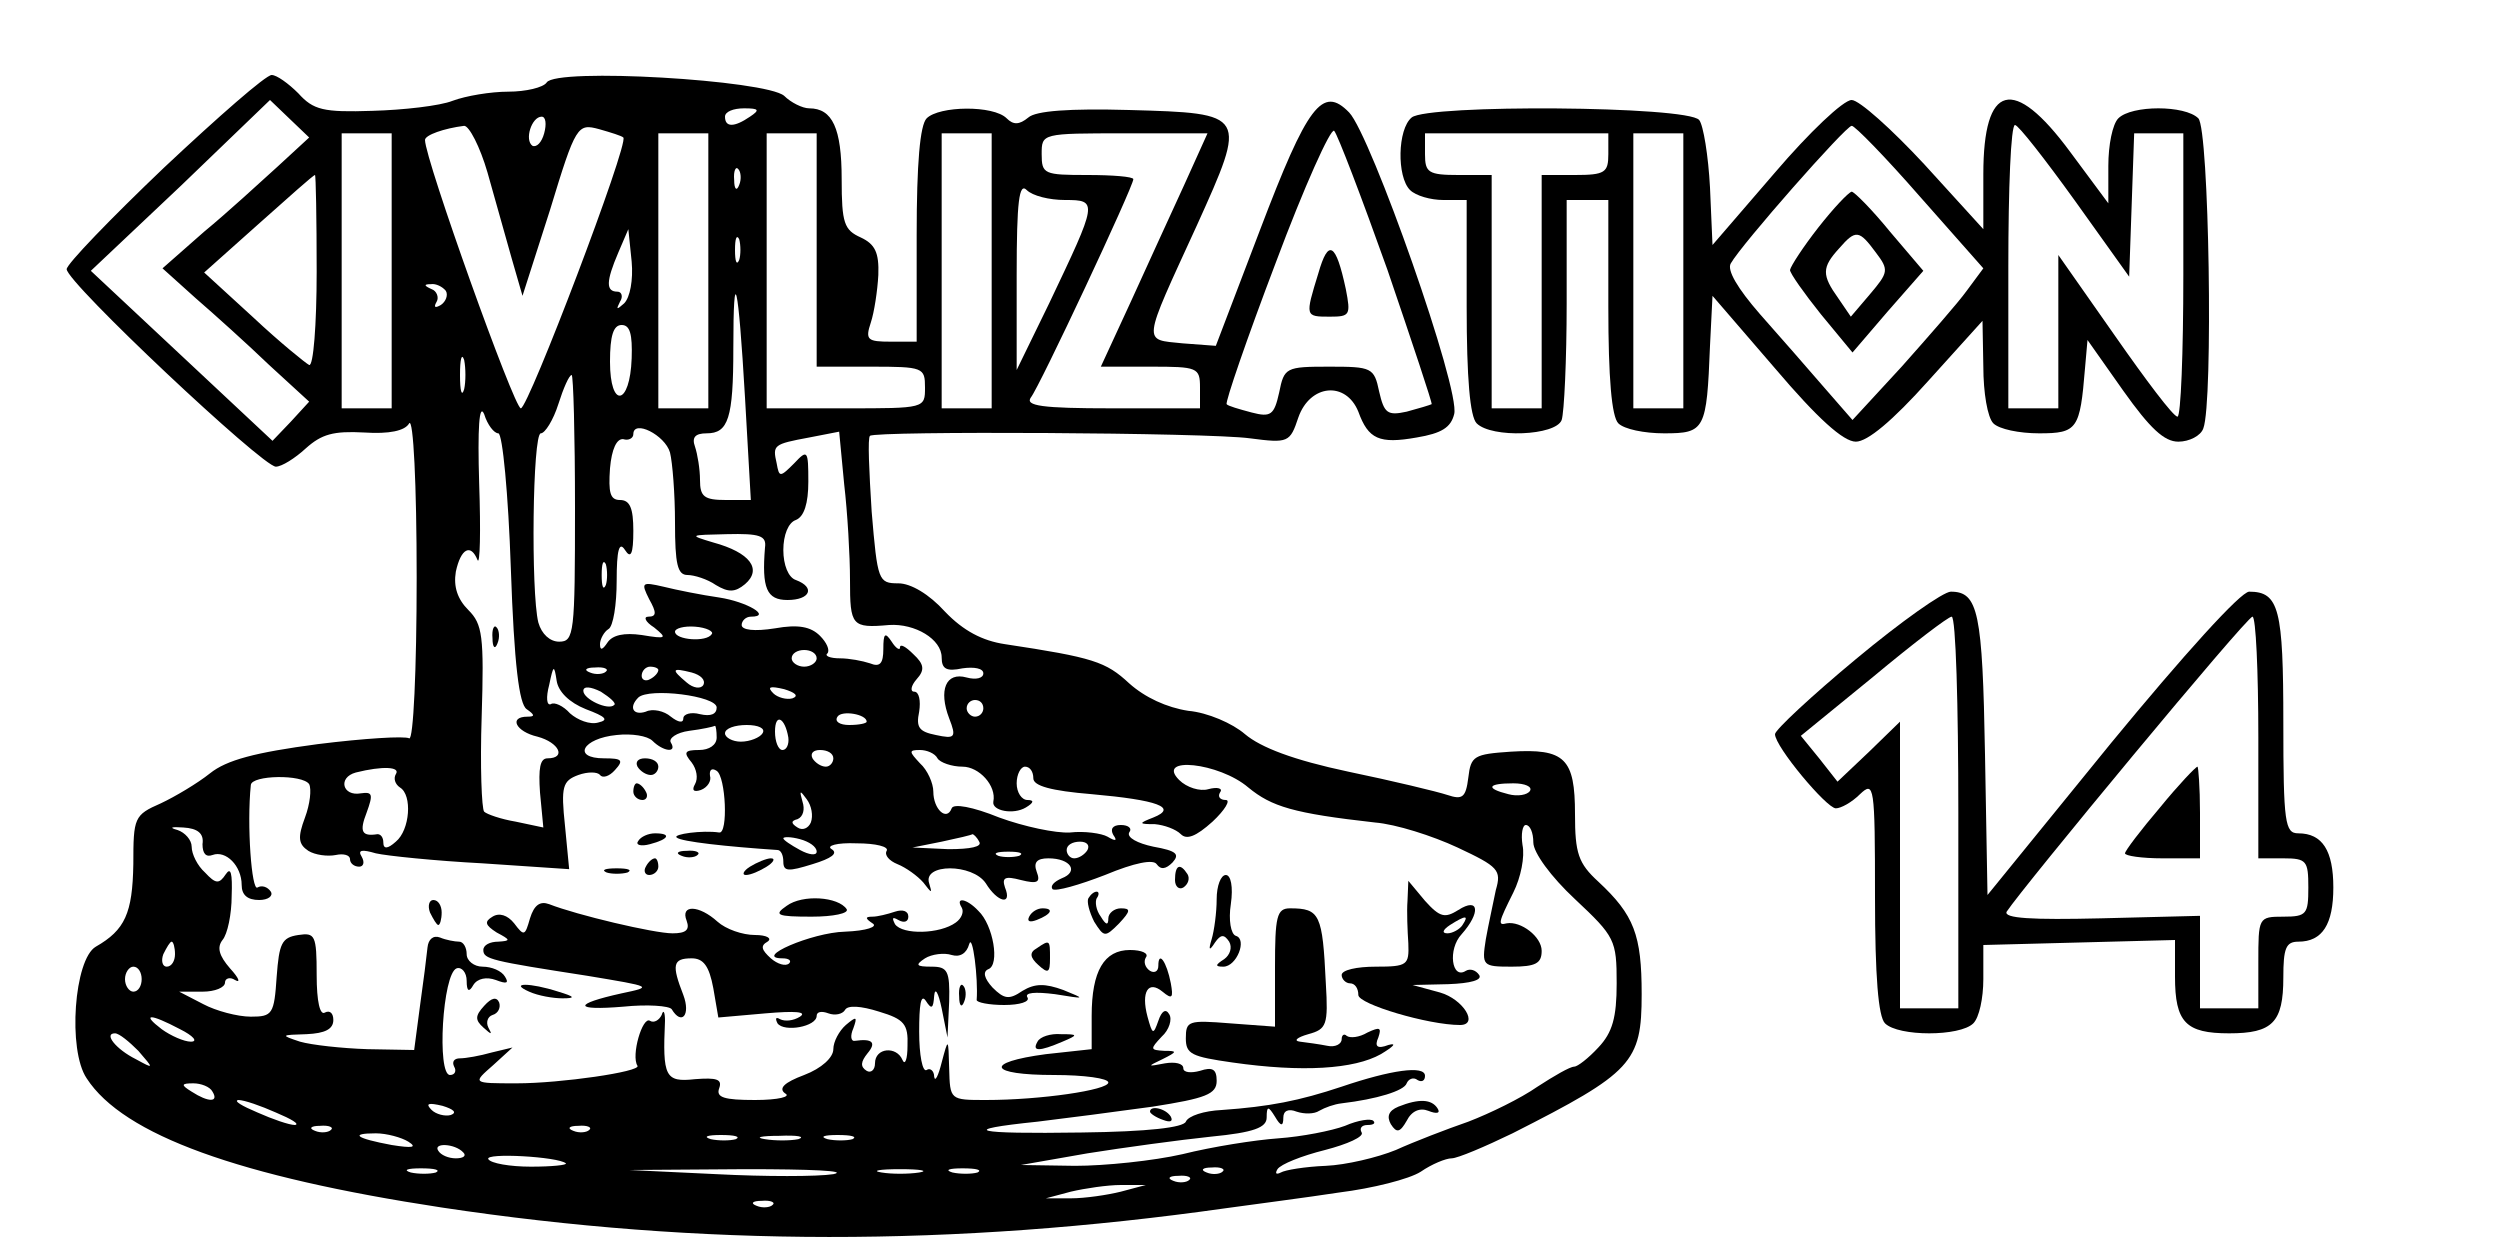
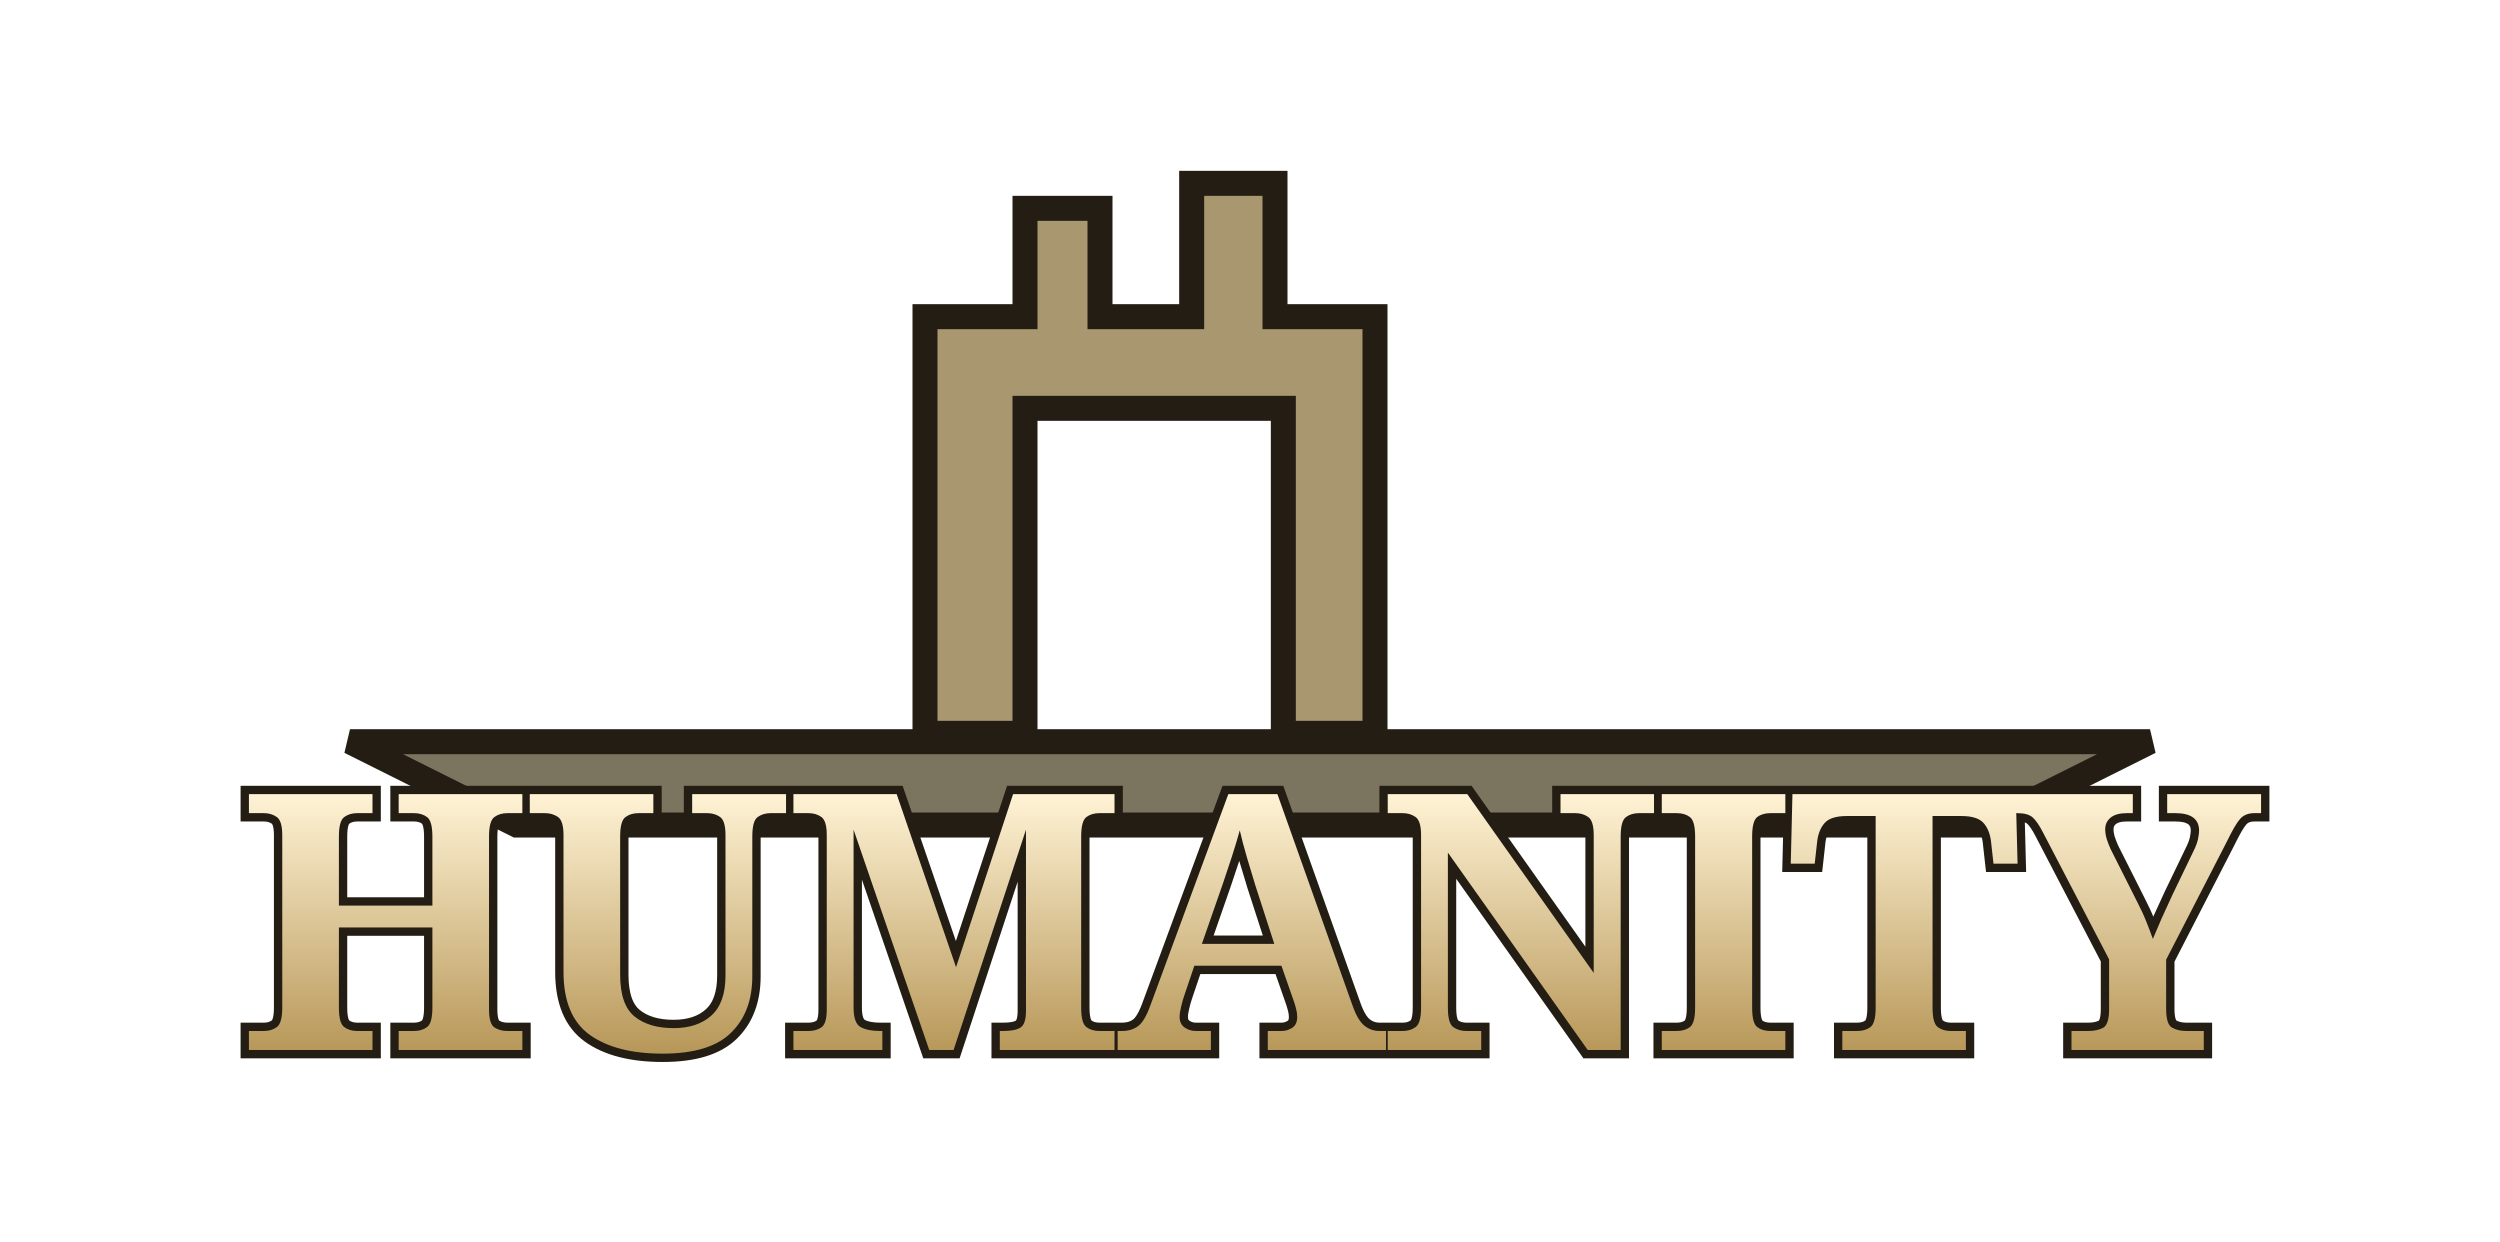
- <svg xmlns="http://www.w3.org/2000/svg" version="1.0" width="300pt" height="149pt" viewBox="0 0 300 149" preserveAspectRatio="xMidYMid meet">
-   <g transform="translate(0,149) scale(0.1,-0.1)" fill="#000000" stroke="none">
-     <path d="M197 1289 c-64 -61 -117 -116 -117 -122 0 -16 235 -237 251 -237 7 0 23 10 36 22 19 17 33 21 70 19 30 -2 49 2 54 11 5 7 9 -73 9 -185 0 -111 -4 -196 -9 -193 -5 3 -54 0 -110 -7 -75 -10 -109 -19 -129 -35 -15 -12 -42 -28 -59 -36 -32 -14 -33 -17 -33 -73 -1 -59 -10 -79 -45 -99 -26 -15 -34 -124 -11 -158 44 -68 183 -118 426 -155 311 -47 615 -47 940 -1 36 5 98 13 137 19 40 5 84 16 98 25 13 9 30 16 37 16 7 0 40 14 73 30 144 73 155 85 155 167 0 71 -9 95 -52 135 -24 22 -28 34 -28 81 0 67 -12 79 -77 75 -44 -3 -48 -5 -51 -31 -3 -24 -7 -27 -25 -21 -12 4 -66 17 -119 28 -66 14 -105 29 -124 45 -15 13 -45 26 -68 28 -26 4 -52 16 -71 33 -28 26 -43 31 -149 47 -27 4 -50 16 -72 39 -19 21 -41 34 -56 34 -24 0 -25 3 -32 86 -3 48 -5 89 -2 91 6 6 406 4 456 -3 46 -6 48 -5 58 25 14 40 57 44 72 7 12 -33 25 -39 70 -31 30 5 41 12 45 28 8 29 -100 335 -126 362 -32 33 -50 9 -107 -141 l-53 -139 -40 3 c-48 5 -49 -3 17 141 61 135 61 135 -81 139 -72 2 -112 -1 -121 -9 -11 -9 -18 -9 -26 -1 -16 16 -81 15 -96 0 -8 -8 -12 -54 -12 -140 l0 -128 -31 0 c-28 0 -31 2 -24 23 4 12 8 38 9 57 1 27 -4 37 -21 45 -20 9 -23 17 -23 70 0 61 -11 85 -39 85 -8 0 -22 7 -30 15 -22 19 -274 34 -285 16 -4 -6 -25 -11 -46 -11 -21 0 -51 -5 -67 -11 -15 -6 -59 -11 -96 -12 -59 -2 -71 1 -89 21 -12 12 -26 22 -32 22 -7 0 -64 -50 -129 -111z m136 1 c-21 -19 -60 -55 -88 -78 l-50 -44 40 -36 c22 -19 62 -55 88 -80 l48 -44 -22 -24 -22 -23 -109 102 -109 102 108 102 107 103 24 -23 23 -22 -38 -35z m567 60 c-19 -13 -30 -13 -30 0 0 6 10 10 23 10 18 0 19 -2 7 -10z m-247 -20 c-3 -11 -9 -17 -14 -15 -10 7 -1 35 11 35 5 0 6 -9 3 -20z m-68 -47 c9 -32 22 -78 29 -103 l13 -45 33 103 c31 102 33 104 59 97 14 -4 27 -8 29 -10 7 -7 -114 -325 -123 -325 -8 0 -115 299 -115 322 0 6 23 14 47 17 6 0 19 -25 28 -56z m1080 -117 c30 -88 54 -160 53 -161 -2 -1 -15 -5 -30 -9 -23 -5 -27 -2 -33 24 -6 29 -9 30 -60 30 -52 0 -54 -1 -60 -31 -6 -27 -10 -30 -33 -24 -15 4 -29 8 -30 10 -2 2 24 78 59 170 34 91 66 162 70 158 4 -4 33 -80 64 -167z m-1195 -1 l0 -165 -30 0 -30 0 0 165 0 165 30 0 30 0 0 -165z m380 0 l0 -165 -30 0 -30 0 0 165 0 165 30 0 30 0 0 -165z m130 25 l0 -140 65 0 c63 0 65 -1 65 -25 0 -25 0 -25 -95 -25 l-95 0 0 165 0 165 30 0 30 0 0 -140z m210 -25 l0 -165 -30 0 -30 0 0 165 0 165 30 0 30 0 0 -165z m231 103 c-16 -35 -45 -98 -64 -140 l-36 -78 60 0 c56 0 59 -1 59 -25 l0 -25 -106 0 c-84 0 -104 3 -97 13 10 12 123 253 123 262 0 3 -25 5 -55 5 -52 0 -55 1 -55 25 0 25 0 25 100 25 l99 0 -28 -62z m-534 0 c-3 -8 -6 -5 -6 6 -1 11 2 17 5 13 3 -3 4 -12 1 -19z m-507 -104 c0 -64 -4 -114 -9 -112 -4 2 -35 27 -67 57 l-59 54 65 58 c36 32 66 59 68 59 1 0 2 -52 2 -116z m898 86 c40 0 39 -2 -19 -124 l-39 -80 0 114 c0 89 3 111 12 102 7 -7 27 -12 46 -12z m-529 -124 c-9 -8 -10 -8 -5 2 4 6 2 12 -3 12 -14 0 -14 12 1 47 l12 28 4 -39 c2 -22 -2 -43 -9 -50z m138 52 c-3 -7 -5 -2 -5 12 0 14 2 19 5 13 2 -7 2 -19 0 -25z m-352 -37 c3 -5 0 -13 -6 -17 -7 -4 -9 -3 -5 4 3 5 0 13 -6 15 -9 4 -10 6 -1 6 6 1 14 -3 18 -8z m359 -128 l7 -123 -30 0 c-26 0 -31 4 -31 24 0 13 -3 31 -6 40 -4 11 0 16 14 16 26 0 32 18 32 102 0 106 6 79 14 -59z m-136 47 c-2 -57 -26 -61 -26 -4 0 31 4 44 14 44 10 0 13 -11 12 -40z m-201 -37 c-3 -10 -5 -2 -5 17 0 19 2 27 5 18 2 -10 2 -26 0 -35z m133 -143 c0 -150 -1 -160 -19 -160 -11 0 -21 9 -25 23 -9 36 -7 227 3 227 5 0 15 16 21 35 6 19 13 35 16 35 2 0 4 -72 4 -160z m-92 90 c5 0 12 -73 15 -162 4 -116 10 -163 19 -169 10 -7 10 -9 1 -9 -23 0 -14 -18 12 -24 26 -7 35 -26 12 -26 -9 0 -11 -12 -9 -41 l4 -42 -33 7 c-18 3 -35 9 -38 12 -3 3 -5 55 -3 114 3 97 1 111 -16 128 -13 13 -18 28 -15 46 6 28 18 34 26 14 3 -7 4 34 2 92 -2 66 0 97 6 83 4 -13 12 -23 17 -23z m206 -23 c3 -12 6 -50 6 -84 0 -50 3 -63 15 -63 8 0 24 -5 34 -12 15 -9 23 -9 35 1 21 18 6 38 -38 50 -30 9 -29 9 16 10 40 1 48 -2 46 -16 -4 -49 2 -63 27 -63 27 0 34 15 10 24 -9 3 -15 18 -15 36 0 18 6 33 15 36 10 4 15 20 15 46 0 38 -1 39 -17 22 -17 -17 -18 -17 -21 0 -5 22 -4 23 39 31 l36 7 6 -63 c4 -34 7 -86 7 -115 0 -55 2 -58 47 -54 31 2 63 -17 63 -39 0 -14 6 -17 25 -13 14 2 25 0 25 -6 0 -6 -9 -8 -20 -5 -25 7 -34 -15 -21 -49 9 -23 7 -25 -16 -20 -20 4 -24 9 -20 28 2 13 0 24 -6 24 -5 0 -4 7 3 15 10 11 9 18 -4 30 -9 9 -16 13 -16 8 0 -4 -5 -1 -10 7 -8 12 -10 10 -10 -9 0 -17 -4 -22 -16 -17 -9 3 -25 6 -36 6 -12 0 -19 3 -15 6 3 4 -1 13 -9 21 -11 11 -26 14 -54 9 -25 -4 -40 -2 -40 4 0 5 5 10 11 10 26 0 -5 18 -38 23 -21 3 -51 9 -67 13 -26 6 -27 5 -17 -15 9 -16 9 -21 -1 -21 -6 0 -4 -6 7 -13 16 -13 15 -14 -15 -9 -21 3 -35 0 -41 -9 -6 -9 -9 -10 -9 -2 0 6 5 15 10 18 6 3 10 30 10 58 0 37 3 48 10 37 7 -11 10 -5 10 23 0 27 -4 37 -16 37 -12 0 -14 9 -12 38 2 23 8 36 16 35 6 -2 12 1 12 6 0 18 38 -1 44 -22z m-77 -159 c-3 -7 -5 -2 -5 12 0 14 2 19 5 13 2 -7 2 -19 0 -25z m127 -59 c-6 -10 -44 -7 -44 3 0 4 11 7 24 6 14 -1 23 -6 20 -9z m126 -29 c0 -5 -7 -10 -15 -10 -8 0 -15 5 -15 10 0 6 7 10 15 10 8 0 15 -4 15 -10z m-277 -61 c24 -9 28 -13 15 -16 -10 -3 -25 3 -34 11 -8 9 -19 14 -23 11 -5 -2 -6 8 -2 23 5 24 6 25 9 5 2 -13 15 -26 35 -34z m24 45 c-3 -3 -12 -4 -19 -1 -8 3 -5 6 6 6 11 1 17 -2 13 -5z m63 2 c0 -3 -4 -8 -10 -11 -5 -3 -10 -1 -10 4 0 6 5 11 10 11 6 0 10 -2 10 -4z m54 -18 c-3 -5 -12 -4 -20 3 -19 16 -18 18 6 12 11 -3 17 -9 14 -15z m-107 -24 c-7 -7 -37 7 -37 17 0 6 9 5 21 -1 11 -7 19 -14 16 -16z m214 8 c-7 -2 -18 1 -23 6 -8 8 -4 9 13 5 13 -4 18 -8 10 -11z m-91 -11 c0 -8 -7 -11 -20 -8 -11 3 -20 0 -20 -5 0 -6 -6 -5 -15 2 -8 7 -22 10 -30 6 -15 -5 -21 5 -9 17 13 12 94 2 94 -12z m320 -1 c0 -5 -4 -10 -10 -10 -5 0 -10 5 -10 10 0 6 5 10 10 10 6 0 10 -4 10 -10z m-140 -16 c0 -2 -9 -4 -21 -4 -11 0 -18 4 -14 10 5 8 35 3 35 -6z m-94 -19 c1 -8 -2 -15 -7 -15 -5 0 -9 10 -9 22 0 23 12 17 16 -7z m-86 0 c0 -9 -9 -15 -21 -15 -18 0 -19 -3 -9 -15 6 -8 8 -19 4 -26 -4 -7 -2 -10 7 -7 8 3 13 11 11 17 -1 7 2 10 8 6 11 -7 14 -76 3 -74 -20 3 -56 -2 -51 -6 5 -5 61 -11 121 -15 4 0 7 -6 7 -14 0 -12 6 -12 35 -3 23 7 31 13 23 18 -7 4 6 8 30 7 23 0 39 -4 36 -9 -3 -5 3 -12 13 -16 10 -4 24 -14 31 -22 10 -13 11 -14 7 -1 -8 24 52 24 68 0 14 -23 32 -27 23 -5 -4 12 0 14 19 9 20 -5 24 -3 19 10 -4 11 0 16 14 16 27 0 37 -16 16 -24 -9 -4 -14 -9 -11 -13 4 -3 32 5 63 17 36 15 58 19 62 13 5 -7 11 -6 19 2 9 10 5 14 -23 19 -19 4 -32 11 -29 17 4 5 -1 9 -10 9 -10 0 -13 -5 -9 -12 5 -7 3 -8 -7 -2 -7 4 -28 7 -45 5 -17 -1 -55 7 -85 18 -32 13 -55 17 -57 11 -6 -16 -22 -1 -22 20 0 10 -7 26 -16 34 -13 14 -14 16 0 16 8 0 18 -4 21 -10 3 -5 17 -10 30 -10 20 0 41 -23 37 -42 -2 -11 24 -16 39 -7 10 6 10 9 2 9 -7 0 -13 9 -13 20 0 11 5 20 10 20 6 0 10 -6 10 -14 0 -9 21 -15 70 -19 79 -7 104 -16 74 -28 -18 -7 -18 -8 2 -8 11 -1 25 -6 31 -12 7 -7 18 -3 38 15 15 14 22 26 16 26 -7 0 -10 4 -7 9 4 5 -3 7 -14 4 -10 -3 -26 2 -35 11 -29 29 48 21 83 -9 28 -23 54 -31 152 -42 25 -2 69 -16 99 -30 49 -23 53 -27 46 -51 -3 -15 -9 -42 -12 -59 -5 -32 -4 -33 31 -33 29 0 36 4 36 19 0 17 -25 36 -42 33 -11 -3 -10 1 8 37 9 18 14 43 11 57 -2 13 0 24 4 24 5 0 9 -9 9 -21 0 -12 21 -41 50 -68 48 -45 50 -49 50 -101 0 -41 -5 -59 -22 -77 -12 -13 -25 -23 -29 -23 -5 0 -24 -11 -44 -24 -20 -14 -57 -32 -83 -42 -26 -9 -65 -24 -87 -34 -22 -9 -60 -18 -84 -19 -25 -1 -49 -5 -54 -8 -6 -3 -7 -1 -4 4 4 6 29 16 57 23 27 7 47 16 44 21 -3 5 0 9 7 9 7 0 10 2 7 5 -3 3 -18 1 -34 -6 -16 -6 -52 -13 -80 -15 -28 -2 -79 -10 -115 -19 -35 -8 -93 -14 -129 -14 l-65 1 80 14 c44 7 110 16 148 20 52 5 67 11 67 23 0 14 2 14 10 1 7 -12 10 -12 10 -1 0 8 6 11 16 7 9 -3 21 -3 27 1 7 4 18 8 27 9 42 5 75 15 78 24 2 5 8 8 13 4 5 -3 9 -1 9 5 0 13 -41 7 -100 -13 -51 -17 -87 -24 -144 -28 -21 -1 -40 -7 -43 -14 -3 -7 -45 -12 -125 -13 -130 -2 -150 3 -53 13 33 4 95 12 138 18 64 10 77 15 77 31 0 14 -5 17 -20 12 -11 -3 -20 -2 -20 3 0 6 -10 8 -22 6 -21 -4 -22 -4 -3 5 18 9 18 10 2 10 -17 1 -17 2 -3 17 9 8 13 21 9 27 -4 7 -9 4 -13 -8 -6 -17 -7 -17 -13 5 -8 30 1 44 18 30 12 -10 13 -7 10 10 -5 26 -15 40 -15 21 0 -7 -5 -9 -10 -6 -6 4 -8 11 -5 16 4 5 -5 9 -19 9 -31 0 -46 -25 -46 -79 l0 -40 -55 -6 c-75 -10 -69 -25 10 -25 36 0 65 -4 65 -9 0 -9 -81 -21 -147 -21 -43 0 -43 0 -44 38 -1 37 -1 37 -9 7 -4 -16 -8 -24 -9 -17 0 7 -5 11 -9 8 -5 -3 -9 18 -9 46 0 32 2 46 8 37 7 -11 9 -9 10 6 1 11 5 4 9 -15 l7 -35 2 43 c1 37 -2 42 -21 42 -19 0 -20 2 -8 10 8 5 23 7 32 4 10 -3 18 2 21 13 4 14 11 -41 9 -67 0 -3 15 -6 33 -6 19 0 31 4 28 9 -4 6 9 7 33 4 37 -6 37 -6 10 5 -22 8 -34 8 -49 -1 -16 -11 -22 -10 -36 4 -10 11 -12 19 -5 22 14 5 6 53 -12 70 -14 15 -28 17 -20 4 3 -5 0 -13 -7 -18 -19 -14 -64 -15 -73 -2 -4 8 -3 9 4 5 7 -4 12 -2 12 4 0 7 -7 9 -16 6 -9 -3 -21 -6 -27 -6 -9 0 -9 -2 0 -8 7 -4 -7 -9 -33 -10 -40 -1 -111 -32 -75 -32 8 0 11 -3 8 -6 -4 -4 -14 -1 -22 6 -11 10 -13 15 -4 20 6 4 -1 8 -15 8 -15 0 -35 7 -45 16 -22 20 -45 21 -37 1 4 -11 -1 -15 -17 -15 -22 0 -115 22 -148 35 -11 4 -18 -1 -23 -17 -6 -21 -7 -22 -19 -6 -8 10 -18 13 -26 8 -10 -6 -9 -10 5 -19 17 -9 17 -10 2 -11 -10 0 -18 -4 -18 -10 0 -11 9 -13 125 -31 78 -13 79 -13 41 -21 -59 -13 -58 -21 2 -16 29 3 55 1 58 -3 12 -20 23 -7 14 17 -14 36 -13 44 10 44 14 0 21 -9 26 -36 l6 -35 57 5 c35 3 50 2 41 -4 -8 -5 -18 -6 -24 -3 -5 3 -6 1 -3 -5 8 -11 47 -4 47 9 0 5 6 6 14 3 8 -3 17 -1 20 4 3 6 19 5 41 -2 30 -9 35 -15 34 -41 0 -16 -3 -24 -6 -17 -7 17 -33 15 -33 -4 0 -8 -5 -12 -10 -9 -8 5 -7 11 1 21 11 13 6 18 -15 15 -5 -1 -6 6 -2 15 5 14 4 15 -9 4 -8 -7 -15 -20 -15 -29 0 -10 -14 -23 -35 -31 -24 -9 -31 -16 -23 -22 8 -4 -8 -8 -36 -8 -37 0 -47 3 -43 14 4 11 -3 13 -29 11 -36 -4 -39 3 -36 70 0 11 -2 14 -4 7 -3 -6 -9 -10 -14 -7 -9 6 -23 -42 -15 -54 4 -7 -92 -21 -145 -21 -54 0 -53 0 -28 22 l23 21 -25 -6 c-14 -4 -31 -7 -38 -7 -7 0 -10 -4 -7 -10 3 -5 1 -10 -5 -10 -16 0 -9 122 8 128 6 2 12 -5 12 -15 0 -13 3 -14 8 -5 5 8 16 10 27 6 13 -5 16 -4 11 4 -4 7 -16 12 -27 12 -10 0 -19 7 -19 15 0 8 -4 15 -9 15 -5 0 -16 2 -23 5 -8 3 -14 -2 -15 -12 -1 -10 -5 -42 -9 -70 l-7 -53 -56 1 c-31 1 -67 5 -81 9 -24 8 -23 8 8 9 22 1 32 6 32 17 0 8 -4 12 -10 9 -6 -4 -10 13 -10 45 0 48 -2 51 -22 48 -20 -3 -23 -10 -26 -50 -3 -45 -5 -48 -31 -48 -16 0 -42 7 -57 15 l-29 15 28 0 c15 0 27 5 27 11 0 5 6 7 12 3 7 -4 5 2 -6 14 -13 15 -16 25 -9 34 6 7 11 31 11 53 1 27 -1 35 -7 26 -8 -12 -12 -12 -25 2 -9 8 -16 22 -16 31 0 8 -8 17 -17 20 -11 3 -7 4 7 3 17 -1 25 -7 23 -20 0 -11 4 -16 12 -13 16 6 35 -13 35 -36 0 -12 7 -18 21 -18 11 0 17 5 14 10 -4 6 -11 8 -16 5 -7 -5 -13 75 -8 123 1 12 62 13 70 1 3 -6 1 -24 -5 -40 -9 -24 -8 -32 4 -40 8 -5 23 -7 33 -5 9 2 17 0 17 -5 0 -5 5 -9 11 -9 5 0 7 5 3 12 -5 8 0 9 17 4 13 -3 71 -9 128 -12 l104 -7 -5 52 c-5 47 -3 54 16 61 11 4 23 4 26 0 3 -4 11 -2 18 6 11 12 8 14 -13 14 -39 0 -26 24 15 28 18 2 37 -1 43 -7 13 -13 30 -15 22 -2 -3 5 7 12 22 14 16 2 29 5 31 6 1 0 2 -6 2 -14z m55 5 c-3 -5 -15 -10 -26 -10 -10 0 -19 5 -19 10 0 6 12 10 26 10 14 0 23 -4 19 -10z m85 -30 c0 -5 -4 -10 -9 -10 -6 0 -13 5 -16 10 -3 6 1 10 9 10 9 0 16 -4 16 -10z m-525 -19 c-3 -5 -1 -12 5 -16 15 -9 12 -51 -5 -65 -10 -9 -15 -9 -15 -1 0 6 -3 10 -7 10 -19 -3 -22 3 -13 26 8 22 7 25 -7 23 -22 -4 -28 19 -6 25 32 8 54 7 48 -2z m1361 -20 c-3 -5 -15 -7 -26 -4 -28 7 -25 13 6 13 14 0 23 -4 20 -9z m-863 -38 c-3 -7 -10 -10 -16 -6 -8 5 -8 8 0 10 7 3 9 12 6 21 -4 14 -3 14 5 3 6 -8 8 -20 5 -28z m7 -35 c0 -5 -9 -4 -20 2 -11 6 -20 12 -20 14 0 2 9 2 20 -1 11 -3 20 -9 20 -15z m195 12 c4 -6 -10 -9 -37 -9 l-43 2 35 7 c19 4 36 8 37 9 1 0 5 -3 8 -9z m130 -10 c-3 -5 -10 -10 -16 -10 -5 0 -9 5 -9 10 0 6 7 10 16 10 8 0 12 -4 9 -10z m-82 -7 c-7 -2 -19 -2 -25 0 -7 3 -2 5 12 5 14 0 19 -2 13 -5z m-1013 -118 c0 -8 -4 -15 -10 -15 -5 0 -7 7 -4 15 4 8 8 15 10 15 2 0 4 -7 4 -15z m-40 -30 c0 -8 -4 -15 -10 -15 -5 0 -10 7 -10 15 0 8 5 15 10 15 6 0 10 -7 10 -15z m46 -60 c16 -8 22 -15 13 -15 -8 0 -24 7 -35 15 -25 19 -14 19 22 0z m-50 -26 c19 -22 19 -22 -3 -10 -24 12 -39 31 -25 31 5 0 17 -10 28 -21z m89 -49 c8 -13 -5 -13 -25 0 -13 8 -13 10 2 10 9 0 20 -4 23 -10z m76 -25 c19 -8 29 -14 23 -15 -7 0 -27 7 -45 15 -19 8 -29 14 -23 15 7 0 27 -7 45 -15z m210 -3 c-7 -2 -18 1 -23 6 -8 8 -4 9 13 5 13 -4 18 -8 10 -11z m-144 -18 c-3 -3 -12 -4 -19 -1 -8 3 -5 6 6 6 11 1 17 -2 13 -5z m310 0 c-3 -3 -12 -4 -19 -1 -8 3 -5 6 6 6 11 1 17 -2 13 -5z m-217 -14 c11 -7 5 -8 -20 -4 -43 8 -51 14 -19 14 13 0 31 -5 39 -10z m393 3 c-7 -2 -21 -2 -30 0 -10 3 -4 5 12 5 17 0 24 -2 18 -5z m75 0 c-10 -2 -28 -2 -40 0 -13 2 -5 4 17 4 22 1 32 -1 23 -4z m65 0 c-7 -2 -21 -2 -30 0 -10 3 -4 5 12 5 17 0 24 -2 18 -5z m-467 -16 c4 -4 0 -7 -9 -7 -9 0 -18 4 -21 9 -7 10 20 9 30 -2z m123 -13 c2 -2 -16 -4 -42 -4 -25 0 -48 4 -51 9 -5 8 84 3 93 -5z m-156 -11 c-7 -2 -21 -2 -30 0 -10 3 -4 5 12 5 17 0 24 -2 18 -5z m477 -2 c-19 -3 -82 -3 -140 0 l-105 5 140 1 c77 0 124 -2 105 -6z m103 2 c-13 -2 -33 -2 -45 0 -13 2 -3 4 22 4 25 0 35 -2 23 -4z m70 0 c-7 -2 -21 -2 -30 0 -10 3 -4 5 12 5 17 0 24 -2 18 -5z m294 1 c-3 -3 -12 -4 -19 -1 -8 3 -5 6 6 6 11 1 17 -2 13 -5z m-40 -10 c-3 -3 -12 -4 -19 -1 -8 3 -5 6 6 6 11 1 17 -2 13 -5z m-82 -14 c-16 -4 -43 -8 -60 -8 l-30 0 30 8 c17 4 44 8 60 8 l30 0 -30 -8z m-418 -16 c-3 -3 -12 -4 -19 -1 -8 3 -5 6 6 6 11 1 17 -2 13 -5z" />
-     <path d="M1582 1162 c-16 -52 -16 -52 14 -52 24 0 25 2 19 33 -12 56 -21 61 -33 19z" />
-     <path d="M591 724 c0 -11 3 -14 6 -6 3 7 2 16 -1 19 -3 4 -6 -2 -5 -13z" />
-     <path d="M765 570 c3 -5 10 -10 16 -10 5 0 9 5 9 10 0 6 -7 10 -16 10 -8 0 -12 -4 -9 -10z" />
-     <path d="M760 540 c0 -5 5 -10 11 -10 5 0 7 5 4 10 -3 6 -8 10 -11 10 -2 0 -4 -4 -4 -10z" />
-     <path d="M766 481 c-4 -5 3 -7 14 -4 23 6 26 13 6 13 -8 0 -17 -4 -20 -9z" />
-     <path d="M818 463 c7 -3 16 -2 19 1 4 3 -2 6 -13 5 -11 0 -14 -3 -6 -6z" />
-     <path d="M775 450 c-3 -5 -1 -10 4 -10 6 0 11 5 11 10 0 6 -2 10 -4 10 -3 0 -8 -4 -11 -10z" />
-     <path d="M900 450 c-8 -5 -10 -10 -5 -10 6 0 17 5 25 10 8 5 11 10 5 10 -5 0 -17 -5 -25 -10z" />
-     <path d="M728 443 c6 -2 18 -2 25 0 6 3 1 5 -13 5 -14 0 -19 -2 -12 -5z" />
-     <path d="M1410 434 c0 -8 5 -12 10 -9 6 4 8 11 5 16 -9 14 -15 11 -15 -7z" />
-     <path d="M1460 411 c0 -16 -3 -38 -6 -48 -4 -13 -3 -15 4 -4 7 10 11 10 17 1 4 -7 1 -16 -6 -21 -11 -7 -11 -9 -1 -9 16 0 29 33 15 37 -6 2 -9 19 -6 38 3 21 0 35 -6 35 -6 0 -11 -13 -11 -29z" />
-     <path d="M1689 409 c-1 -13 0 -36 1 -51 1 -26 -1 -28 -39 -28 -23 0 -41 -4 -41 -10 0 -5 5 -10 10 -10 6 0 10 -6 10 -14 0 -11 84 -36 122 -36 23 0 4 31 -24 39 l-33 9 43 1 c27 1 41 5 37 11 -4 6 -11 8 -16 5 -17 -11 -22 26 -5 44 23 26 21 45 -4 29 -16 -10 -22 -9 -40 11 l-20 24 -1 -24z m66 -29 c-3 -5 -12 -10 -18 -10 -7 0 -6 4 3 10 19 12 23 12 15 0z" />
-     <path d="M944 403 c-16 -11 -12 -13 30 -13 26 0 45 4 42 9 -10 15 -53 18 -72 4z" />
-     <path d="M1306 412 c-2 -4 1 -16 7 -28 12 -19 13 -19 30 -2 14 15 14 18 2 18 -8 0 -15 -6 -15 -12 0 -9 -3 -8 -9 2 -6 8 -7 18 -5 22 3 4 3 8 0 8 -3 0 -7 -3 -10 -8z" />
-     <path d="M516 395 c4 -8 8 -15 10 -15 2 0 4 7 4 15 0 8 -4 15 -10 15 -5 0 -7 -7 -4 -15z" />
-     <path d="M1235 390 c-3 -6 1 -7 9 -4 18 7 21 14 7 14 -6 0 -13 -4 -16 -10z" />
-     <path d="M1530 329 l0 -71 -54 4 c-50 4 -53 3 -53 -18 0 -19 7 -22 56 -29 84 -12 146 -8 178 10 15 9 20 14 9 11 -13 -5 -17 -2 -12 9 4 12 2 13 -13 6 -10 -6 -21 -7 -25 -4 -3 3 -6 1 -6 -4 0 -6 -8 -10 -17 -8 -10 2 -25 4 -33 5 -8 1 -4 5 10 9 22 6 24 11 21 61 -4 83 -7 90 -43 90 -16 0 -18 -10 -18 -71z" />
-     <path d="M1244 352 c-9 -5 -8 -11 2 -20 12 -11 14 -9 14 8 0 22 0 23 -16 12z" />
-     <path d="M635 300 c11 -5 29 -8 40 -8 16 0 15 2 -5 8 -34 11 -60 11 -35 0z" />
-     <path d="M1151 294 c0 -11 3 -14 6 -6 3 7 2 16 -1 19 -3 4 -6 -2 -5 -13z" />
-     <path d="M581 283 c-11 -12 -11 -17 -1 -26 10 -9 11 -9 6 0 -3 6 -1 13 5 15 7 2 10 9 8 15 -3 7 -9 6 -18 -4z" />
-     <path d="M1245 240 c-7 -12 2 -12 30 0 19 8 19 9 -2 9 -12 1 -25 -3 -28 -9z" />
-     <path d="M1678 162 c-12 -5 -14 -12 -9 -21 7 -11 11 -10 19 4 6 12 16 16 26 12 10 -4 15 -3 11 3 -7 11 -22 12 -47 2z" />
-     <path d="M1380 156 c0 -2 7 -7 16 -10 8 -3 12 -2 9 4 -6 10 -25 14 -25 6z" />
-     <path d="M2130 1283 l-75 -87 -3 69 c-2 38 -8 75 -13 81 -14 17 -326 19 -345 3 -17 -14 -18 -71 -2 -87 7 -7 25 -12 40 -12 l28 0 0 -128 c0 -86 4 -132 12 -140 18 -18 95 -15 102 4 3 9 6 72 6 140 l0 124 25 0 25 0 0 -128 c0 -86 4 -132 12 -140 7 -7 31 -12 55 -12 49 0 51 4 55 105 l3 60 75 -87 c51 -60 82 -88 97 -88 14 0 44 25 87 73 l65 72 1 -55 c0 -31 5 -61 12 -68 7 -7 31 -12 55 -12 46 0 49 5 55 78 l3 34 43 -61 c32 -45 49 -61 66 -61 13 0 27 7 30 16 12 31 7 359 -6 372 -16 16 -80 16 -96 0 -7 -7 -12 -32 -12 -57 l0 -45 -46 62 c-68 92 -104 82 -104 -27 l0 -66 -71 78 c-39 42 -78 77 -87 77 -10 0 -51 -39 -92 -87z m174 -29 l76 -86 -20 -27 c-10 -14 -46 -55 -78 -91 l-59 -64 -34 39 c-19 22 -53 61 -77 88 -27 31 -40 53 -35 61 13 23 138 165 145 165 3 1 41 -38 82 -85z m186 -5 l65 -91 3 86 3 86 29 0 30 0 0 -170 c0 -93 -3 -170 -7 -170 -5 0 -38 44 -75 97 l-68 97 0 -92 0 -92 -30 0 -30 0 0 170 c0 94 3 170 8 170 4 0 36 -41 72 -91z m-560 56 c0 -22 -4 -25 -40 -25 l-40 0 0 -140 0 -140 -30 0 -30 0 0 140 0 140 -40 0 c-36 0 -40 3 -40 25 l0 25 110 0 110 0 0 -25z m90 -140 l0 -165 -30 0 -30 0 0 165 0 165 30 0 30 0 0 -165z" />
-     <path d="M2182 1217 c-18 -23 -33 -46 -34 -51 0 -4 17 -28 37 -53 l38 -46 42 49 43 49 -40 47 c-22 27 -43 48 -46 48 -4 -1 -22 -20 -40 -43z m69 -30 c16 -21 15 -24 -7 -50 l-23 -27 -15 22 c-20 28 -20 37 1 60 20 23 24 22 44 -5z" />
-     <path d="M2227 699 c-53 -44 -97 -85 -97 -90 0 -15 62 -89 73 -89 6 0 19 7 29 17 17 16 18 11 18 -123 0 -96 4 -144 12 -152 16 -16 90 -16 106 0 7 7 12 30 12 53 l0 41 115 3 115 3 0 -44 c0 -55 13 -68 65 -68 52 0 65 13 65 67 0 35 3 43 18 43 29 0 42 21 42 65 0 44 -13 65 -42 65 -16 0 -18 12 -18 133 0 136 -5 157 -41 157 -10 0 -78 -75 -166 -182 l-148 -182 -3 169 c-3 170 -8 195 -41 195 -9 0 -60 -36 -114 -81z m123 -184 l0 -235 -35 0 -35 0 0 172 0 172 -37 -36 -38 -36 -22 28 -22 27 87 71 c48 40 90 72 94 72 5 0 8 -106 8 -235z m360 90 l0 -145 30 0 c28 0 30 -3 30 -35 0 -32 -2 -35 -30 -35 -30 0 -30 -1 -30 -55 l0 -55 -35 0 -35 0 0 56 0 55 -119 -3 c-83 -2 -117 0 -113 8 19 29 288 354 295 354 4 0 7 -65 7 -145z" />
-     <path d="M2592 521 c-23 -27 -42 -52 -42 -55 0 -3 20 -6 45 -6 l45 0 0 55 c0 30 -2 55 -3 55 -2 0 -23 -22 -45 -49z" />
-   </g>
+ <svg xmlns="http://www.w3.org/2000/svg" width="300" height="149" viewBox="0 0 300 149">
+   <defs>
+     <linearGradient id="stone" x1="0" y1="0" x2="0" y2="1">
+       <stop offset="0" stop-color="#fff3d5" />
+       <stop offset="1" stop-color="#b79758" />
+     </linearGradient>
+   </defs>
+   <path d="M111 88V38h12V25h9v13h11V22h10v16h12v50h-11V49h-31v39z" fill="#a99770" stroke="#231d14" stroke-width="3" />
+   <path d="M42 89h216l-20 10H62z" fill="#7b745e" stroke="#231d14" stroke-width="3" />
+   <text x="150" y="126" text-anchor="middle" font-family="Georgia,serif" font-size="43" font-weight="bold" letter-spacing="-1" fill="url(#stone)" stroke="#231d14" stroke-width="2" paint-order="stroke fill">HUMANITY</text>
</svg>
